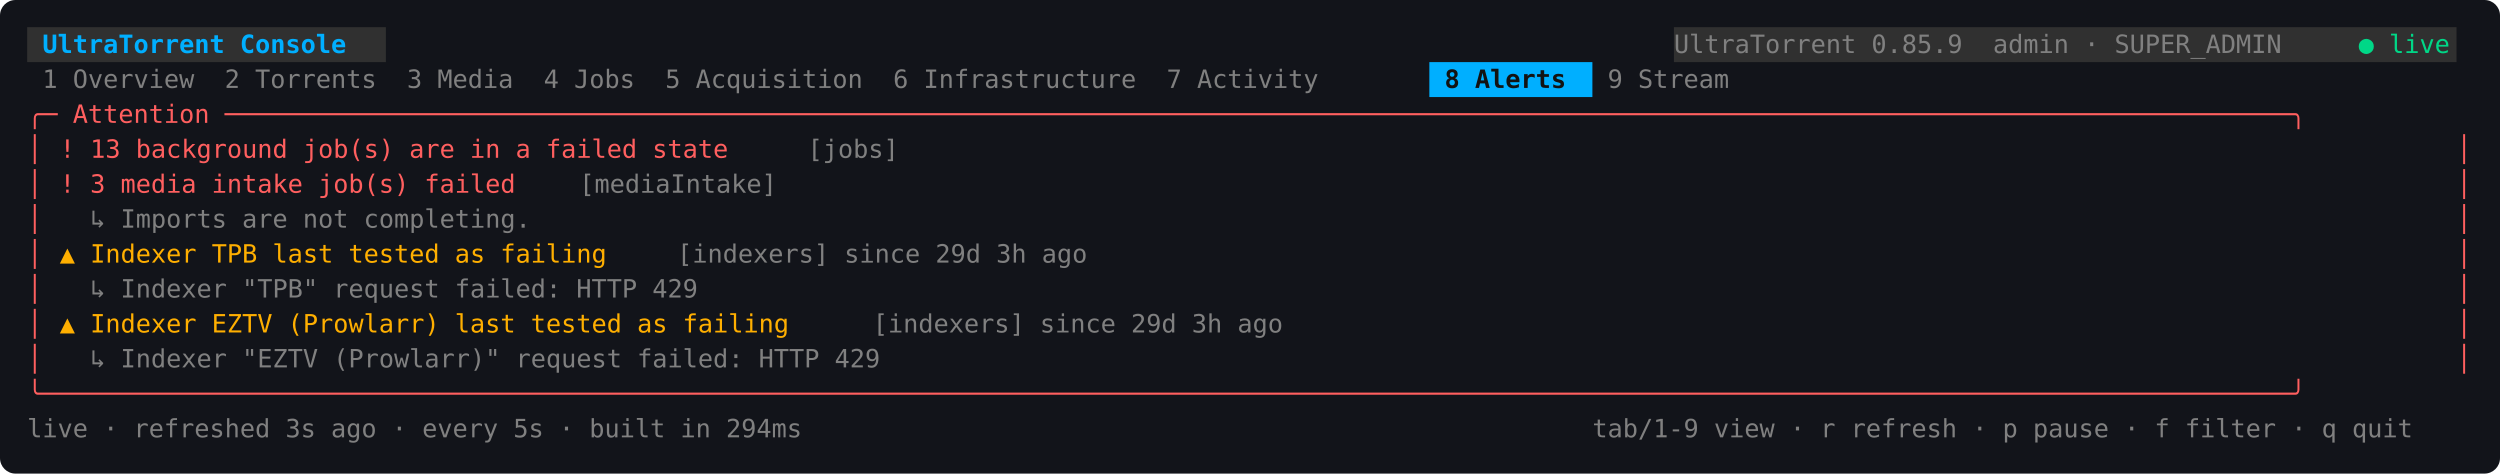
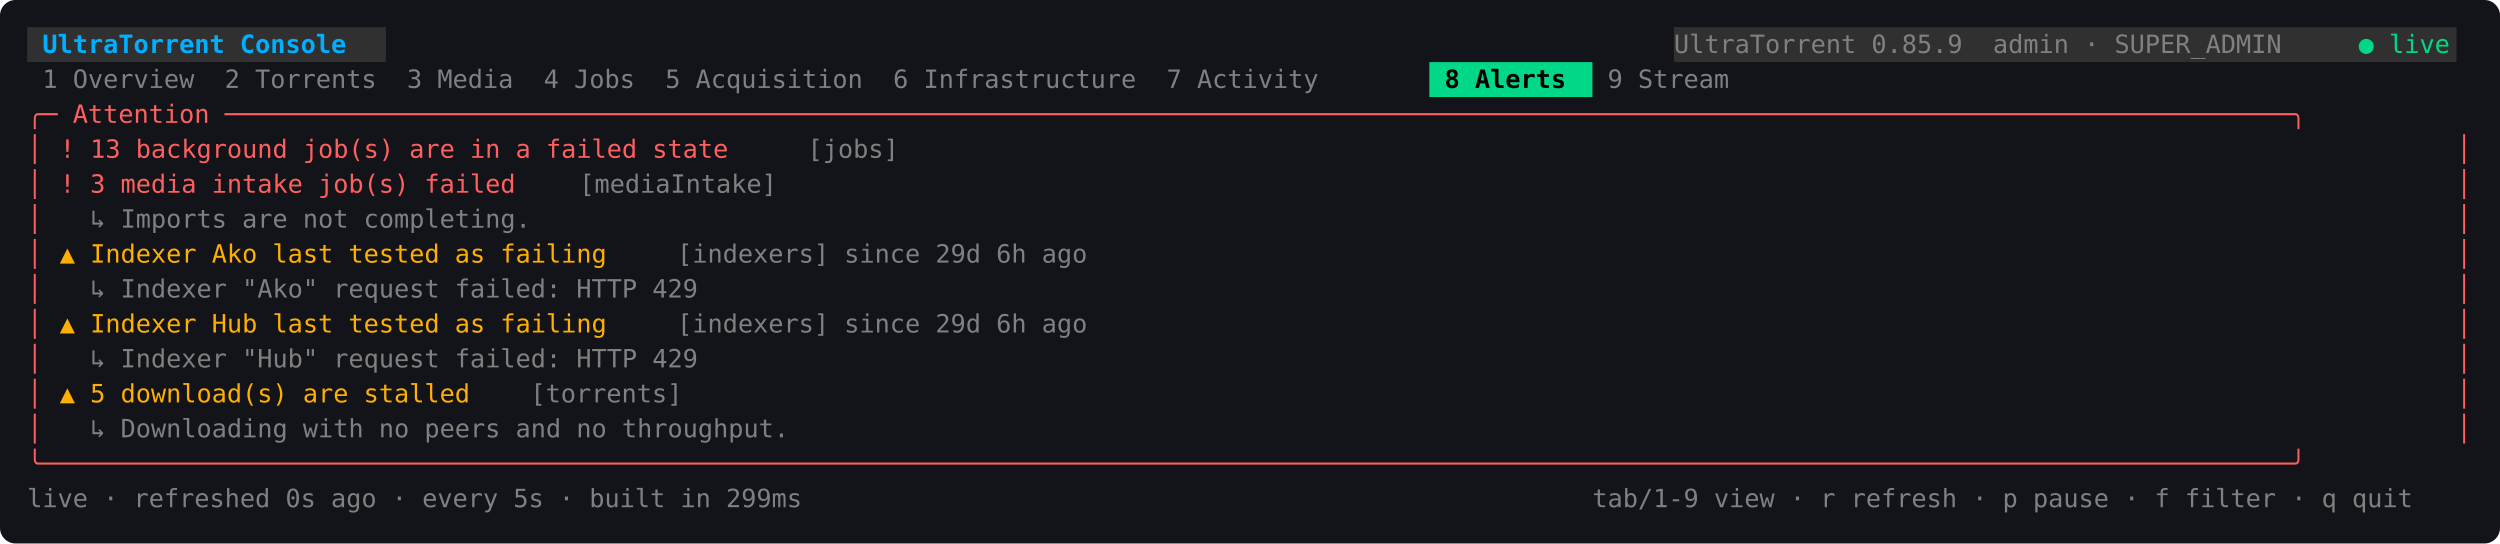
- <svg xmlns="http://www.w3.org/2000/svg" viewBox="0 0 1288 244" width="1288" height="244" font-family="ui-monospace,SFMono-Regular,Menlo,Consolas,&quot;DejaVu Sans Mono&quot;,monospace" font-size="13">
+ <svg xmlns="http://www.w3.org/2000/svg" viewBox="0 0 1288 280" width="1288" height="280" font-family="ui-monospace,SFMono-Regular,Menlo,Consolas,&quot;DejaVu Sans Mono&quot;,monospace" font-size="13">
  <rect width="100%" height="100%" rx="8" fill="#12141a" />
  <rect x="14.0" y="14.0" width="184.8" height="18.0" fill="#303030" />
  <rect x="862.4" y="14.0" width="403.2" height="18.0" fill="#303030" />
-   <rect x="736.4" y="32.0" width="84.0" height="18.0" fill="#00afff" />
+   <rect x="736.4" y="32.0" width="84.0" height="18.0" fill="#00d787" />
  <text x="14.0" y="27.3" fill="#00afff" xml:space="preserve" font-weight="700"> UltraTorrent Console</text>
  <text x="862.4" y="27.3" fill="#808080" xml:space="preserve">UltraTorrent 0.85.9  admin · SUPER_ADMIN</text>
  <text x="1215.2" y="27.3" fill="#00d787" xml:space="preserve">● live</text>
  <text x="14.0" y="45.3" fill="#808080" xml:space="preserve"> 1 Overview  2 Torrents  3 Media  4 Jobs  5 Acquisition  6 Infrastructure  7 Activity</text>
-   <text x="736.4" y="45.3" fill="#121212" xml:space="preserve" font-weight="700"> 8 Alerts</text>
+   <text x="736.4" y="45.3" fill="#000000" xml:space="preserve" font-weight="700"> 8 Alerts</text>
  <text x="820.4" y="45.3" fill="#808080" xml:space="preserve"> 9 Stream</text>
  <text x="14.0" y="63.3" fill="#ff5f5f" xml:space="preserve">╭─ Attention ────────────────────────────────────────────────────────────────────────────────────────────────────────────────────────────────────────╮</text>
  <text x="14.0" y="81.3" fill="#ff5f5f" xml:space="preserve">│</text>
  <text x="30.8" y="81.3" fill="#ff5f5f" xml:space="preserve">! 13 background job(s) are in a failed state</text>
  <text x="400.4" y="81.3" fill="#808080" xml:space="preserve">  [jobs]</text>
  <text x="1265.6" y="81.3" fill="#ff5f5f" xml:space="preserve">│</text>
  <text x="14.0" y="99.3" fill="#ff5f5f" xml:space="preserve">│</text>
  <text x="30.8" y="99.3" fill="#ff5f5f" xml:space="preserve">! 3 media intake job(s) failed</text>
  <text x="282.8" y="99.3" fill="#808080" xml:space="preserve">  [mediaIntake]</text>
  <text x="1265.6" y="99.3" fill="#ff5f5f" xml:space="preserve">│</text>
  <text x="14.0" y="117.3" fill="#ff5f5f" xml:space="preserve">│</text>
  <text x="30.8" y="117.3" fill="#808080" xml:space="preserve">  ↳ Imports are not completing.</text>
  <text x="1265.6" y="117.3" fill="#ff5f5f" xml:space="preserve">│</text>
  <text x="14.0" y="135.3" fill="#ff5f5f" xml:space="preserve">│</text>
-   <text x="30.8" y="135.3" fill="#ffaf00" xml:space="preserve">▲ Indexer TPB last tested as failing</text>
-   <text x="333.2" y="135.3" fill="#808080" xml:space="preserve">  [indexers] since 29d 3h ago</text>
+   <text x="30.8" y="135.3" fill="#ffaf00" xml:space="preserve">▲ Indexer Ako last tested as failing</text>
+   <text x="333.2" y="135.3" fill="#808080" xml:space="preserve">  [indexers] since 29d 6h ago</text>
  <text x="1265.6" y="135.3" fill="#ff5f5f" xml:space="preserve">│</text>
  <text x="14.0" y="153.3" fill="#ff5f5f" xml:space="preserve">│</text>
-   <text x="30.8" y="153.3" fill="#808080" xml:space="preserve">  ↳ Indexer "TPB" request failed: HTTP 429</text>
+   <text x="30.8" y="153.3" fill="#808080" xml:space="preserve">  ↳ Indexer "Ako" request failed: HTTP 429</text>
  <text x="1265.6" y="153.3" fill="#ff5f5f" xml:space="preserve">│</text>
  <text x="14.0" y="171.3" fill="#ff5f5f" xml:space="preserve">│</text>
-   <text x="30.8" y="171.3" fill="#ffaf00" xml:space="preserve">▲ Indexer EZTV (Prowlarr) last tested as failing</text>
-   <text x="434.0" y="171.3" fill="#808080" xml:space="preserve">  [indexers] since 29d 3h ago</text>
+   <text x="30.8" y="171.3" fill="#ffaf00" xml:space="preserve">▲ Indexer Hub last tested as failing</text>
+   <text x="333.2" y="171.3" fill="#808080" xml:space="preserve">  [indexers] since 29d 6h ago</text>
  <text x="1265.6" y="171.3" fill="#ff5f5f" xml:space="preserve">│</text>
  <text x="14.0" y="189.3" fill="#ff5f5f" xml:space="preserve">│</text>
-   <text x="30.8" y="189.3" fill="#808080" xml:space="preserve">  ↳ Indexer "EZTV (Prowlarr)" request failed: HTTP 429</text>
+   <text x="30.8" y="189.3" fill="#808080" xml:space="preserve">  ↳ Indexer "Hub" request failed: HTTP 429</text>
  <text x="1265.6" y="189.3" fill="#ff5f5f" xml:space="preserve">│</text>
-   <text x="14.0" y="207.3" fill="#ff5f5f" xml:space="preserve">╰────────────────────────────────────────────────────────────────────────────────────────────────────────────────────────────────────────────────────╯</text>
-   <text x="14.0" y="225.3" fill="#808080" xml:space="preserve">live · refreshed 3s ago · every 5s · built in 294ms</text>
-   <text x="820.4" y="225.3" fill="#808080" xml:space="preserve">tab/1-9 view · r refresh · p pause · f filter · q quit</text>
+   <text x="14.0" y="207.3" fill="#ff5f5f" xml:space="preserve">│</text>
+   <text x="30.8" y="207.3" fill="#ffaf00" xml:space="preserve">▲ 5 download(s) are stalled</text>
+   <text x="257.6" y="207.3" fill="#808080" xml:space="preserve">  [torrents]</text>
+   <text x="1265.6" y="207.3" fill="#ff5f5f" xml:space="preserve">│</text>
+   <text x="14.0" y="225.3" fill="#ff5f5f" xml:space="preserve">│</text>
+   <text x="30.8" y="225.3" fill="#808080" xml:space="preserve">  ↳ Downloading with no peers and no throughput.</text>
+   <text x="1265.6" y="225.3" fill="#ff5f5f" xml:space="preserve">│</text>
+   <text x="14.0" y="243.3" fill="#ff5f5f" xml:space="preserve">╰────────────────────────────────────────────────────────────────────────────────────────────────────────────────────────────────────────────────────╯</text>
+   <text x="14.0" y="261.3" fill="#808080" xml:space="preserve">live · refreshed 0s ago · every 5s · built in 299ms</text>
+   <text x="820.4" y="261.3" fill="#808080" xml:space="preserve">tab/1-9 view · r refresh · p pause · f filter · q quit</text>
</svg>
